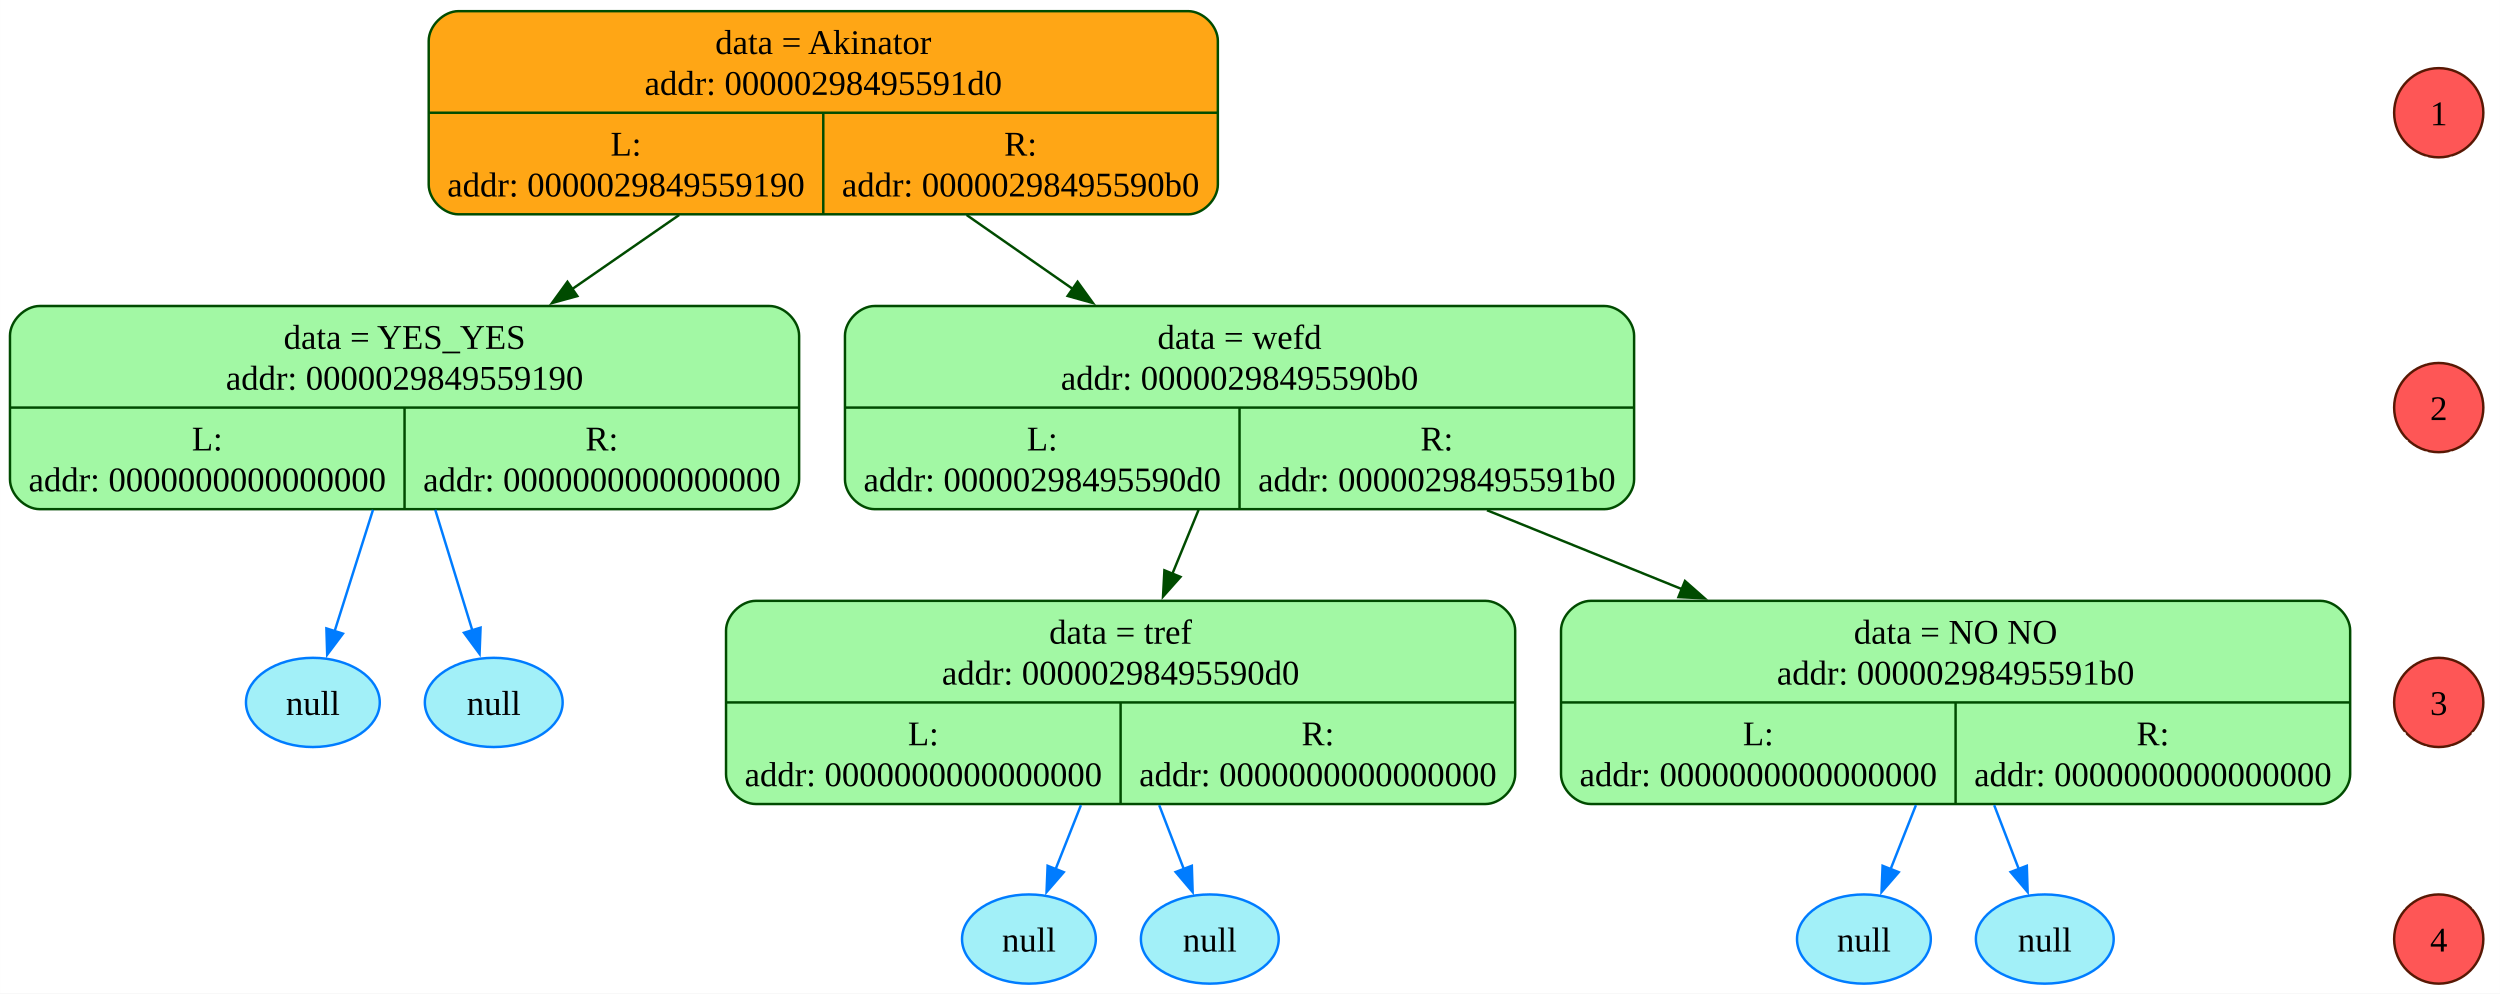
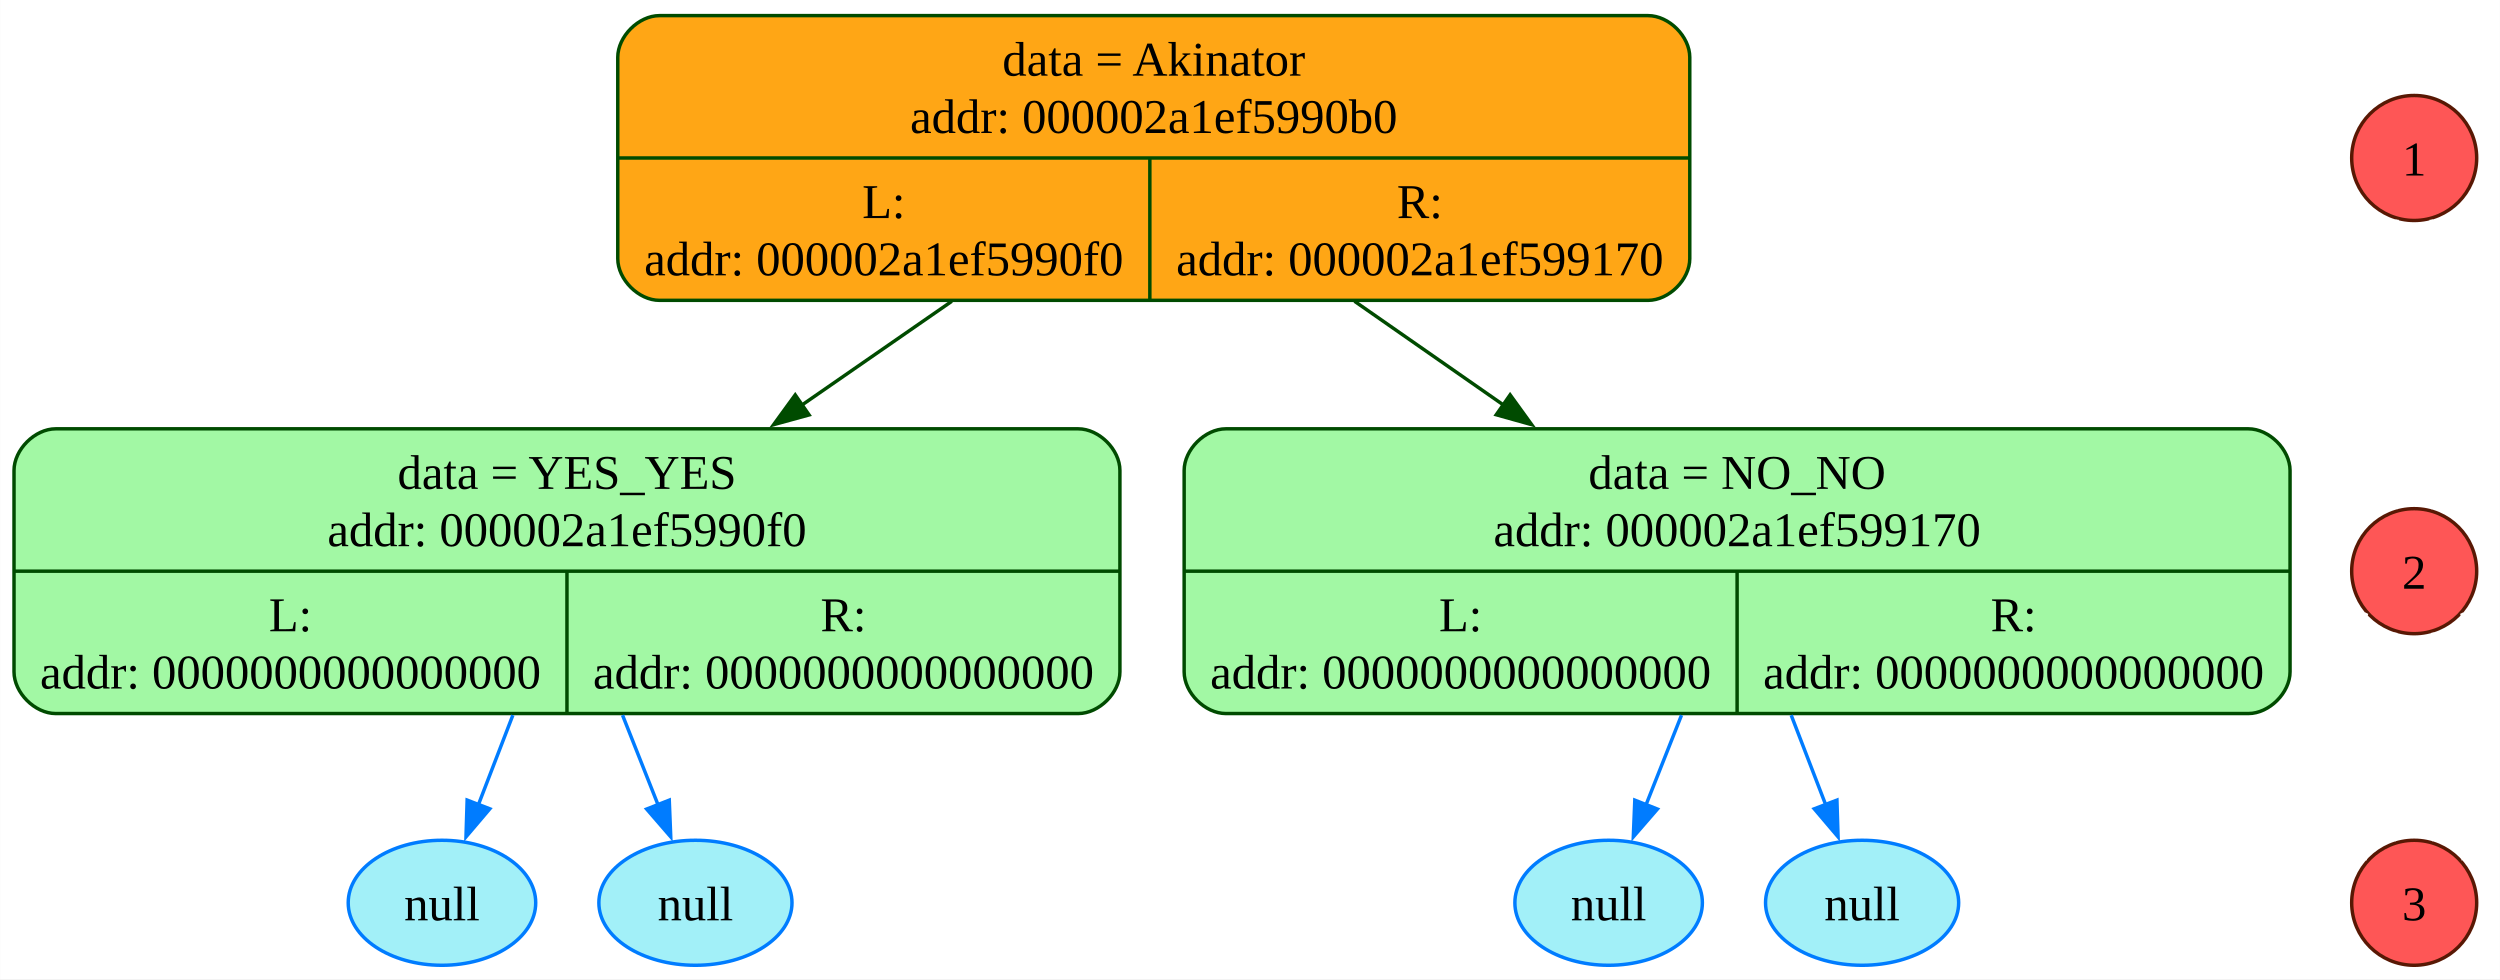
- <svg xmlns="http://www.w3.org/2000/svg" width="1009pt" height="401pt" viewBox="0.00 0.00 1008.95 401.00">
-   <g id="graph0" class="graph" transform="scale(1 1) rotate(0) translate(4 397)">
-     <polygon fill="white" stroke="none" points="-4,4 -4,-397 1004.95,-397 1004.95,4 -4,4" />
+ <svg xmlns="http://www.w3.org/2000/svg" width="720pt" height="282pt" viewBox="0.00 0.00 719.93 282.00">
+   <g id="graph0" class="graph" transform="scale(1 1) rotate(0) translate(4 278)">
+     <polygon fill="white" stroke="none" points="-4,4 -4,-278 715.93,-278 715.93,4 -4,4" />
    <g id="node1" class="node">
-       <path fill="#ffa615" stroke="#004b00" d="M181,-310.5C181,-310.5 475.5,-310.5 475.5,-310.5 481.5,-310.5 487.5,-316.5 487.5,-322.5 487.5,-322.5 487.5,-380.5 487.5,-380.5 487.5,-386.5 481.5,-392.5 475.5,-392.5 475.5,-392.5 181,-392.5 181,-392.5 175,-392.5 169,-386.5 169,-380.5 169,-380.5 169,-322.5 169,-322.5 169,-316.5 175,-310.5 181,-310.5" />
-       <text text-anchor="middle" x="328.25" y="-375.2" font-family="Times New Roman,serif" font-size="14.00">data = Akinator </text>
-       <text text-anchor="middle" x="328.25" y="-358.7" font-family="Times New Roman,serif" font-size="14.00"> addr: 00000298495591d0</text>
-       <polyline fill="none" stroke="#004b00" points="169,-351.5 487.5,-351.5" />
-       <text text-anchor="middle" x="248.62" y="-334.2" font-family="Times New Roman,serif" font-size="14.00">L:</text>
-       <text text-anchor="middle" x="248.62" y="-317.7" font-family="Times New Roman,serif" font-size="14.00"> addr: 0000029849559190</text>
-       <polyline fill="none" stroke="#004b00" points="328.25,-310.5 328.25,-351.5" />
-       <text text-anchor="middle" x="407.88" y="-334.2" font-family="Times New Roman,serif" font-size="14.00">R: </text>
-       <text text-anchor="middle" x="407.88" y="-317.7" font-family="Times New Roman,serif" font-size="14.00"> addr: 00000298495590b0</text>
+       <path fill="#ffa615" stroke="#004b00" d="M185.88,-191.5C185.88,-191.5 470.62,-191.5 470.62,-191.5 476.62,-191.5 482.62,-197.5 482.62,-203.5 482.62,-203.5 482.62,-261.5 482.62,-261.5 482.62,-267.5 476.62,-273.5 470.62,-273.5 470.62,-273.5 185.88,-273.5 185.88,-273.5 179.88,-273.5 173.88,-267.5 173.88,-261.5 173.88,-261.5 173.88,-203.5 173.88,-203.5 173.88,-197.5 179.88,-191.5 185.88,-191.5" />
+       <text text-anchor="middle" x="328.25" y="-256.2" font-family="Times New Roman,serif" font-size="14.00">data = Akinator </text>
+       <text text-anchor="middle" x="328.25" y="-239.7" font-family="Times New Roman,serif" font-size="14.00"> addr: 000002a1ef5990b0</text>
+       <polyline fill="none" stroke="#004b00" points="173.88,-232.5 482.62,-232.5" />
+       <text text-anchor="middle" x="250.5" y="-215.2" font-family="Times New Roman,serif" font-size="14.00">L:</text>
+       <text text-anchor="middle" x="250.5" y="-198.7" font-family="Times New Roman,serif" font-size="14.00"> addr: 000002a1ef5990f0</text>
+       <polyline fill="none" stroke="#004b00" points="327.12,-191.5 327.12,-232.5" />
+       <text text-anchor="middle" x="404.88" y="-215.2" font-family="Times New Roman,serif" font-size="14.00">R: </text>
+       <text text-anchor="middle" x="404.88" y="-198.7" font-family="Times New Roman,serif" font-size="14.00"> addr: 000002a1ef599170</text>
    </g>
    <g id="node4" class="node">
-       <path fill="#a2f8a4" stroke="#004b00" d="M12,-191.5C12,-191.5 306.5,-191.5 306.5,-191.5 312.5,-191.5 318.5,-197.5 318.5,-203.5 318.5,-203.5 318.5,-261.5 318.5,-261.5 318.5,-267.5 312.5,-273.5 306.5,-273.5 306.5,-273.5 12,-273.5 12,-273.5 6,-273.5 0,-267.5 0,-261.5 0,-261.5 0,-203.5 0,-203.5 0,-197.5 6,-191.5 12,-191.5" />
-       <text text-anchor="middle" x="159.25" y="-256.2" font-family="Times New Roman,serif" font-size="14.00">data = YES_YES </text>
-       <text text-anchor="middle" x="159.25" y="-239.7" font-family="Times New Roman,serif" font-size="14.00"> addr: 0000029849559190</text>
-       <polyline fill="none" stroke="#004b00" points="0,-232.5 318.5,-232.5" />
-       <text text-anchor="middle" x="79.62" y="-215.2" font-family="Times New Roman,serif" font-size="14.00">L:</text>
-       <text text-anchor="middle" x="79.62" y="-198.7" font-family="Times New Roman,serif" font-size="14.00"> addr: 0000000000000000</text>
-       <polyline fill="none" stroke="#004b00" points="159.25,-191.5 159.25,-232.5" />
-       <text text-anchor="middle" x="238.88" y="-215.2" font-family="Times New Roman,serif" font-size="14.00">R: </text>
-       <text text-anchor="middle" x="238.88" y="-198.7" font-family="Times New Roman,serif" font-size="14.00"> addr: 0000000000000000</text>
+       <path fill="#a2f8a4" stroke="#004b00" d="M12,-72.5C12,-72.5 306.5,-72.5 306.5,-72.5 312.5,-72.5 318.5,-78.5 318.5,-84.5 318.5,-84.5 318.5,-142.5 318.5,-142.5 318.5,-148.5 312.5,-154.5 306.5,-154.5 306.5,-154.5 12,-154.5 12,-154.5 6,-154.5 0,-148.5 0,-142.5 0,-142.5 0,-84.5 0,-84.5 0,-78.5 6,-72.5 12,-72.5" />
+       <text text-anchor="middle" x="159.25" y="-137.2" font-family="Times New Roman,serif" font-size="14.00">data = YES_YES </text>
+       <text text-anchor="middle" x="159.25" y="-120.7" font-family="Times New Roman,serif" font-size="14.00"> addr: 000002a1ef5990f0</text>
+       <polyline fill="none" stroke="#004b00" points="0,-113.5 318.5,-113.5" />
+       <text text-anchor="middle" x="79.62" y="-96.2" font-family="Times New Roman,serif" font-size="14.00">L:</text>
+       <text text-anchor="middle" x="79.62" y="-79.7" font-family="Times New Roman,serif" font-size="14.00"> addr: 0000000000000000</text>
+       <polyline fill="none" stroke="#004b00" points="159.25,-72.5 159.25,-113.5" />
+       <text text-anchor="middle" x="238.88" y="-96.2" font-family="Times New Roman,serif" font-size="14.00">R: </text>
+       <text text-anchor="middle" x="238.88" y="-79.7" font-family="Times New Roman,serif" font-size="14.00"> addr: 0000000000000000</text>
    </g>
    <g id="edge2" class="edge">
-       <path fill="none" stroke="#004b00" d="M270.09,-310.24C256.15,-300.58 241.14,-290.2 226.82,-280.28" />
-       <polygon fill="#004b00" stroke="#004b00" points="228.98,-277.51 218.76,-274.7 224.99,-283.27 228.98,-277.51" />
+       <path fill="none" stroke="#004b00" d="M270.09,-191.24C256.15,-181.58 241.14,-171.2 226.82,-161.28" />
+       <polygon fill="#004b00" stroke="#004b00" points="228.98,-158.51 218.76,-155.7 224.99,-164.27 228.98,-158.51" />
    </g>
    <g id="node5" class="node">
-       <path fill="#a2f8a4" stroke="#004b00" d="M349,-191.5C349,-191.5 643.5,-191.5 643.5,-191.5 649.5,-191.5 655.5,-197.5 655.5,-203.5 655.5,-203.5 655.5,-261.5 655.5,-261.5 655.5,-267.5 649.5,-273.5 643.5,-273.5 643.5,-273.5 349,-273.5 349,-273.5 343,-273.5 337,-267.5 337,-261.5 337,-261.5 337,-203.5 337,-203.5 337,-197.5 343,-191.5 349,-191.5" />
-       <text text-anchor="middle" x="496.25" y="-256.2" font-family="Times New Roman,serif" font-size="14.00">data = wefd </text>
-       <text text-anchor="middle" x="496.25" y="-239.7" font-family="Times New Roman,serif" font-size="14.00"> addr: 00000298495590b0</text>
-       <polyline fill="none" stroke="#004b00" points="337,-232.5 655.5,-232.5" />
-       <text text-anchor="middle" x="416.62" y="-215.2" font-family="Times New Roman,serif" font-size="14.00">L:</text>
-       <text text-anchor="middle" x="416.62" y="-198.7" font-family="Times New Roman,serif" font-size="14.00"> addr: 00000298495590d0</text>
-       <polyline fill="none" stroke="#004b00" points="496.25,-191.5 496.25,-232.5" />
-       <text text-anchor="middle" x="575.88" y="-215.2" font-family="Times New Roman,serif" font-size="14.00">R: </text>
-       <text text-anchor="middle" x="575.88" y="-198.7" font-family="Times New Roman,serif" font-size="14.00"> addr: 00000298495591b0</text>
+       <path fill="#a2f8a4" stroke="#004b00" d="M349,-72.5C349,-72.5 643.5,-72.5 643.5,-72.5 649.5,-72.5 655.5,-78.5 655.5,-84.5 655.5,-84.5 655.5,-142.5 655.5,-142.5 655.5,-148.5 649.5,-154.5 643.5,-154.5 643.5,-154.5 349,-154.5 349,-154.5 343,-154.5 337,-148.5 337,-142.5 337,-142.5 337,-84.5 337,-84.5 337,-78.5 343,-72.5 349,-72.5" />
+       <text text-anchor="middle" x="496.25" y="-137.2" font-family="Times New Roman,serif" font-size="14.00">data = NO_NO </text>
+       <text text-anchor="middle" x="496.25" y="-120.7" font-family="Times New Roman,serif" font-size="14.00"> addr: 000002a1ef599170</text>
+       <polyline fill="none" stroke="#004b00" points="337,-113.5 655.5,-113.5" />
+       <text text-anchor="middle" x="416.62" y="-96.2" font-family="Times New Roman,serif" font-size="14.00">L:</text>
+       <text text-anchor="middle" x="416.62" y="-79.7" font-family="Times New Roman,serif" font-size="14.00"> addr: 0000000000000000</text>
+       <polyline fill="none" stroke="#004b00" points="496.25,-72.5 496.25,-113.5" />
+       <text text-anchor="middle" x="575.88" y="-96.2" font-family="Times New Roman,serif" font-size="14.00">R: </text>
+       <text text-anchor="middle" x="575.88" y="-79.7" font-family="Times New Roman,serif" font-size="14.00"> addr: 0000000000000000</text>
    </g>
    <g id="edge3" class="edge">
-       <path fill="none" stroke="#004b00" d="M386.07,-310.24C399.93,-300.58 414.84,-290.2 429.08,-280.28" />
-       <polygon fill="#004b00" stroke="#004b00" points="430.88,-283.29 437.09,-274.7 426.88,-277.55 430.88,-283.29" />
+       <path fill="none" stroke="#004b00" d="M386.07,-191.24C399.93,-181.58 414.84,-171.2 429.08,-161.28" />
+       <polygon fill="#004b00" stroke="#004b00" points="430.88,-164.29 437.09,-155.7 426.88,-158.55 430.88,-164.29" />
    </g>
    <g id="node2" class="node">
-       <ellipse fill="#fe5656" stroke="#581804" cx="980.25" cy="-351.5" rx="18" ry="18" />
-       <text text-anchor="middle" x="980.25" y="-346.45" font-family="Times New Roman,serif" font-size="14.00">1</text>
+       <ellipse fill="#fe5656" stroke="#581804" cx="691.25" cy="-232.5" rx="18" ry="18" />
+       <text text-anchor="middle" x="691.25" y="-227.45" font-family="Times New Roman,serif" font-size="14.00">1</text>
    </g>
    <g id="node3" class="node">
-       <ellipse fill="#fe5656" stroke="#581804" cx="980.25" cy="-232.5" rx="18" ry="18" />
-       <text text-anchor="middle" x="980.25" y="-227.45" font-family="Times New Roman,serif" font-size="14.00">2</text>
+       <ellipse fill="#fe5656" stroke="#581804" cx="691.25" cy="-113.5" rx="18" ry="18" />
+       <text text-anchor="middle" x="691.25" y="-108.45" font-family="Times New Roman,serif" font-size="14.00">2</text>
    </g>
    <g id="edge1" class="edge">
-       <path fill="none" stroke="white" d="M975.35,-333.74C973.26,-314.88 972.94,-283.96 974.4,-261.44" />
-       <polygon fill="white" stroke="white" points="977.86,-262 975.22,-251.74 970.89,-261.41 977.86,-262" />
+       <path fill="none" stroke="white" d="M686.35,-214.74C684.26,-195.88 683.94,-164.96 685.4,-142.44" />
+       <polygon fill="white" stroke="white" points="688.86,-143 686.22,-132.74 681.89,-142.41 688.86,-143" />
    </g>
    <g id="edge4" class="edge">
-       <path fill="none" stroke="white" d="M985.15,-333.74C987.24,-314.88 987.56,-283.96 986.1,-261.44" />
-       <polygon fill="white" stroke="white" points="989.61,-261.41 985.28,-251.74 982.64,-262 989.61,-261.41" />
+       <path fill="none" stroke="white" d="M696.15,-214.74C698.24,-195.88 698.56,-164.96 697.1,-142.44" />
+       <polygon fill="white" stroke="white" points="700.61,-142.41 696.28,-132.74 693.64,-143 700.61,-142.41" />
    </g>
    <g id="node6" class="node">
-       <ellipse fill="#fe5656" stroke="#581804" cx="980.25" cy="-113.5" rx="18" ry="18" />
-       <text text-anchor="middle" x="980.25" y="-108.45" font-family="Times New Roman,serif" font-size="14.00">3</text>
+       <ellipse fill="#fe5656" stroke="#581804" cx="691.25" cy="-18" rx="18" ry="18" />
+       <text text-anchor="middle" x="691.25" y="-12.95" font-family="Times New Roman,serif" font-size="14.00">3</text>
    </g>
    <g id="edge5" class="edge">
-       <path fill="none" stroke="white" d="M967.33,-219.42C958.94,-200.15 957.75,-162.14 963.76,-137.54" />
-       <polygon fill="white" stroke="white" points="967.05,-138.72 966.81,-128.13 960.4,-136.56 967.05,-138.72" />
+       <path fill="none" stroke="white" d="M677.59,-101.41C670.31,-86.51 669.06,-59.7 673.84,-40.71" />
+       <polygon fill="white" stroke="white" points="677.06,-42.1 677.09,-31.51 670.46,-39.77 677.06,-42.1" />
    </g>
    <g id="edge8" class="edge">
-       <path fill="none" stroke="white" d="M975.35,-214.74C973.26,-195.88 972.94,-164.96 974.4,-142.44" />
-       <polygon fill="white" stroke="white" points="977.86,-143 975.22,-132.74 970.89,-142.41 977.86,-143" />
+       <path fill="none" stroke="white" d="M685.93,-95.78C684.41,-82.22 684.1,-62.81 685.01,-46.9" />
+       <polygon fill="white" stroke="white" points="688.49,-47.33 685.83,-37.08 681.51,-46.76 688.49,-47.33" />
    </g>
    <g id="edge9" class="edge">
-       <path fill="none" stroke="white" d="M985.15,-214.74C987.24,-195.88 987.56,-164.96 986.1,-142.44" />
-       <polygon fill="white" stroke="white" points="989.61,-142.41 985.28,-132.74 982.64,-143 989.61,-142.41" />
+       <path fill="none" stroke="white" d="M696.57,-95.78C698.09,-82.22 698.4,-62.81 697.49,-46.9" />
+       <polygon fill="white" stroke="white" points="700.99,-46.76 696.67,-37.08 694.01,-47.33 700.99,-46.76" />
    </g>
    <g id="edge12" class="edge">
-       <path fill="none" stroke="white" d="M993.17,-219.42C1001.56,-200.15 1002.75,-162.14 996.74,-137.54" />
-       <polygon fill="white" stroke="white" points="1000.1,-136.56 993.69,-128.13 993.45,-138.72 1000.1,-136.56" />
+       <path fill="none" stroke="white" d="M704.91,-101.41C712.19,-86.51 713.44,-59.7 708.66,-40.71" />
+       <polygon fill="white" stroke="white" points="712.04,-39.77 705.41,-31.51 705.44,-42.1 712.04,-39.77" />
    </g>
    <g id="node7" class="node">
-       <ellipse fill="#a2f0f8" stroke="#007cff" cx="122.25" cy="-113.5" rx="27" ry="18" />
-       <text text-anchor="middle" x="122.25" y="-108.45" font-family="Times New Roman,serif" font-size="14.00">null</text>
+       <ellipse fill="#a2f0f8" stroke="#007cff" cx="123.25" cy="-18" rx="27" ry="18" />
+       <text text-anchor="middle" x="123.25" y="-12.95" font-family="Times New Roman,serif" font-size="14.00">null</text>
    </g>
    <g id="edge6" class="edge">
-       <path fill="none" stroke="#007cff" d="M146.52,-191.24C141.4,-175.07 135.64,-156.83 131.01,-142.2" />
-       <polygon fill="#007cff" stroke="#007cff" points="134.38,-141.26 128.03,-132.78 127.71,-143.37 134.38,-141.26" />
+       <path fill="none" stroke="#007cff" d="M143.67,-72.03C140.31,-63.31 136.84,-54.29 133.73,-46.22" />
+       <polygon fill="#007cff" stroke="#007cff" points="137.03,-45.06 130.17,-36.98 130.5,-47.57 137.03,-45.06" />
    </g>
    <g id="node8" class="node">
-       <ellipse fill="#a2f0f8" stroke="#007cff" cx="195.25" cy="-113.5" rx="27.81" ry="18" />
-       <text text-anchor="middle" x="195.25" y="-108.45" font-family="Times New Roman,serif" font-size="14.00"> null</text>
+       <ellipse fill="#a2f0f8" stroke="#007cff" cx="196.25" cy="-18" rx="27.81" ry="18" />
+       <text text-anchor="middle" x="196.25" y="-12.95" font-family="Times New Roman,serif" font-size="14.00"> null</text>
    </g>
    <g id="edge7" class="edge">
-       <path fill="none" stroke="#007cff" d="M171.64,-191.24C176.58,-175.17 182.15,-157.07 186.64,-142.48" />
-       <polygon fill="#007cff" stroke="#007cff" points="189.93,-143.68 189.53,-133.09 183.24,-141.62 189.93,-143.68" />
+       <path fill="none" stroke="#007cff" d="M175.26,-72.03C178.71,-63.31 182.28,-54.29 185.48,-46.22" />
+       <polygon fill="#007cff" stroke="#007cff" points="188.71,-47.56 189.14,-36.98 182.2,-44.99 188.71,-47.56" />
    </g>
    <g id="node9" class="node">
-       <path fill="#a2f8a4" stroke="#004b00" d="M301,-72.5C301,-72.5 595.5,-72.5 595.5,-72.5 601.5,-72.5 607.5,-78.5 607.5,-84.5 607.5,-84.5 607.5,-142.5 607.5,-142.5 607.5,-148.5 601.5,-154.5 595.5,-154.5 595.5,-154.5 301,-154.5 301,-154.5 295,-154.5 289,-148.5 289,-142.5 289,-142.5 289,-84.5 289,-84.5 289,-78.5 295,-72.5 301,-72.5" />
-       <text text-anchor="middle" x="448.25" y="-137.2" font-family="Times New Roman,serif" font-size="14.00">data = tref </text>
-       <text text-anchor="middle" x="448.25" y="-120.7" font-family="Times New Roman,serif" font-size="14.00"> addr: 00000298495590d0</text>
-       <polyline fill="none" stroke="#004b00" points="289,-113.5 607.5,-113.5" />
-       <text text-anchor="middle" x="368.62" y="-96.2" font-family="Times New Roman,serif" font-size="14.00">L:</text>
-       <text text-anchor="middle" x="368.62" y="-79.7" font-family="Times New Roman,serif" font-size="14.00"> addr: 0000000000000000</text>
-       <polyline fill="none" stroke="#004b00" points="448.25,-72.5 448.25,-113.5" />
-       <text text-anchor="middle" x="527.88" y="-96.2" font-family="Times New Roman,serif" font-size="14.00">R: </text>
-       <text text-anchor="middle" x="527.88" y="-79.7" font-family="Times New Roman,serif" font-size="14.00"> addr: 0000000000000000</text>
+       <ellipse fill="#a2f0f8" stroke="#007cff" cx="459.25" cy="-18" rx="27" ry="18" />
+       <text text-anchor="middle" x="459.25" y="-12.95" font-family="Times New Roman,serif" font-size="14.00">null</text>
    </g>
    <g id="edge10" class="edge">
-       <path fill="none" stroke="#004b00" d="M479.73,-191.24C476.3,-182.87 472.64,-173.95 469.08,-165.27" />
-       <polygon fill="#004b00" stroke="#004b00" points="472.41,-164.16 465.37,-156.24 465.93,-166.82 472.41,-164.16" />
+       <path fill="none" stroke="#007cff" d="M480.24,-72.03C476.79,-63.31 473.22,-54.29 470.02,-46.22" />
+       <polygon fill="#007cff" stroke="#007cff" points="473.3,-44.99 466.36,-36.98 466.79,-47.56 473.3,-44.99" />
    </g>
    <g id="node10" class="node">
-       <path fill="#a2f8a4" stroke="#004b00" d="M638,-72.5C638,-72.5 932.5,-72.5 932.5,-72.5 938.5,-72.5 944.5,-78.5 944.5,-84.5 944.5,-84.5 944.5,-142.5 944.5,-142.5 944.5,-148.5 938.5,-154.5 932.5,-154.5 932.5,-154.5 638,-154.5 638,-154.5 632,-154.5 626,-148.5 626,-142.5 626,-142.5 626,-84.5 626,-84.5 626,-78.5 632,-72.5 638,-72.5" />
-       <text text-anchor="middle" x="785.25" y="-137.2" font-family="Times New Roman,serif" font-size="14.00">data = NO NO </text>
-       <text text-anchor="middle" x="785.25" y="-120.7" font-family="Times New Roman,serif" font-size="14.00"> addr: 00000298495591b0</text>
-       <polyline fill="none" stroke="#004b00" points="626,-113.5 944.5,-113.5" />
-       <text text-anchor="middle" x="705.62" y="-96.2" font-family="Times New Roman,serif" font-size="14.00">L:</text>
-       <text text-anchor="middle" x="705.62" y="-79.7" font-family="Times New Roman,serif" font-size="14.00"> addr: 0000000000000000</text>
-       <polyline fill="none" stroke="#004b00" points="785.25,-72.5 785.25,-113.5" />
-       <text text-anchor="middle" x="864.88" y="-96.2" font-family="Times New Roman,serif" font-size="14.00">R: </text>
-       <text text-anchor="middle" x="864.88" y="-79.7" font-family="Times New Roman,serif" font-size="14.00"> addr: 0000000000000000</text>
+       <ellipse fill="#a2f0f8" stroke="#007cff" cx="532.25" cy="-18" rx="27.81" ry="18" />
+       <text text-anchor="middle" x="532.25" y="-12.95" font-family="Times New Roman,serif" font-size="14.00"> null</text>
    </g>
    <g id="edge11" class="edge">
-       <path fill="none" stroke="#004b00" d="M596.11,-191.07C621.49,-180.8 648.91,-169.7 674.79,-159.22" />
-       <polygon fill="#004b00" stroke="#004b00" points="676.03,-162.5 683.98,-155.5 673.4,-156.01 676.03,-162.5" />
-     </g>
-     <g id="node11" class="node">
-       <ellipse fill="#fe5656" stroke="#581804" cx="980.25" cy="-18" rx="18" ry="18" />
-       <text text-anchor="middle" x="980.25" y="-12.95" font-family="Times New Roman,serif" font-size="14.00">4</text>
-     </g>
-     <g id="edge13" class="edge">
-       <path fill="none" stroke="white" d="M966.59,-101.41C959.31,-86.51 958.06,-59.7 962.84,-40.71" />
-       <polygon fill="white" stroke="white" points="966.06,-42.1 966.09,-31.51 959.46,-39.77 966.06,-42.1" />
-     </g>
-     <g id="edge16" class="edge">
-       <path fill="none" stroke="white" d="M974.93,-95.78C973.41,-82.22 973.1,-62.81 974.01,-46.9" />
-       <polygon fill="white" stroke="white" points="977.49,-47.33 974.83,-37.08 970.51,-46.76 977.49,-47.33" />
-     </g>
-     <g id="edge17" class="edge">
-       <path fill="none" stroke="white" d="M985.57,-95.78C987.09,-82.22 987.4,-62.81 986.49,-46.9" />
-       <polygon fill="white" stroke="white" points="989.99,-46.76 985.67,-37.08 983.01,-47.33 989.99,-46.76" />
-     </g>
-     <g id="edge20" class="edge">
-       <path fill="none" stroke="white" d="M993.91,-101.41C1001.19,-86.51 1002.44,-59.7 997.66,-40.71" />
-       <polygon fill="white" stroke="white" points="1001.04,-39.77 994.41,-31.51 994.44,-42.1 1001.04,-39.77" />
-     </g>
-     <g id="node12" class="node">
-       <ellipse fill="#a2f0f8" stroke="#007cff" cx="411.25" cy="-18" rx="27" ry="18" />
-       <text text-anchor="middle" x="411.25" y="-12.95" font-family="Times New Roman,serif" font-size="14.00">null</text>
-     </g>
-     <g id="edge14" class="edge">
-       <path fill="none" stroke="#007cff" d="M432.24,-72.03C428.79,-63.31 425.22,-54.29 422.02,-46.22" />
-       <polygon fill="#007cff" stroke="#007cff" points="425.3,-44.99 418.36,-36.98 418.79,-47.56 425.3,-44.99" />
-     </g>
-     <g id="node13" class="node">
-       <ellipse fill="#a2f0f8" stroke="#007cff" cx="484.25" cy="-18" rx="27.81" ry="18" />
-       <text text-anchor="middle" x="484.25" y="-12.95" font-family="Times New Roman,serif" font-size="14.00"> null</text>
-     </g>
-     <g id="edge15" class="edge">
-       <path fill="none" stroke="#007cff" d="M463.83,-72.03C467.19,-63.31 470.66,-54.29 473.77,-46.22" />
-       <polygon fill="#007cff" stroke="#007cff" points="477,-47.57 477.33,-36.98 470.47,-45.06 477,-47.57" />
-     </g>
-     <g id="node14" class="node">
-       <ellipse fill="#a2f0f8" stroke="#007cff" cx="748.25" cy="-18" rx="27" ry="18" />
-       <text text-anchor="middle" x="748.25" y="-12.95" font-family="Times New Roman,serif" font-size="14.00">null</text>
-     </g>
-     <g id="edge18" class="edge">
-       <path fill="none" stroke="#007cff" d="M769.24,-72.03C765.79,-63.31 762.22,-54.29 759.02,-46.22" />
-       <polygon fill="#007cff" stroke="#007cff" points="762.3,-44.99 755.36,-36.98 755.79,-47.56 762.3,-44.99" />
-     </g>
-     <g id="node15" class="node">
-       <ellipse fill="#a2f0f8" stroke="#007cff" cx="821.25" cy="-18" rx="27.81" ry="18" />
-       <text text-anchor="middle" x="821.25" y="-12.95" font-family="Times New Roman,serif" font-size="14.00"> null</text>
-     </g>
-     <g id="edge19" class="edge">
-       <path fill="none" stroke="#007cff" d="M800.83,-72.03C804.19,-63.31 807.66,-54.29 810.77,-46.22" />
-       <polygon fill="#007cff" stroke="#007cff" points="814,-47.57 814.33,-36.98 807.47,-45.06 814,-47.57" />
+       <path fill="none" stroke="#007cff" d="M511.83,-72.03C515.19,-63.31 518.66,-54.29 521.77,-46.22" />
+       <polygon fill="#007cff" stroke="#007cff" points="525,-47.57 525.33,-36.98 518.47,-45.06 525,-47.57" />
    </g>
  </g>
</svg>
